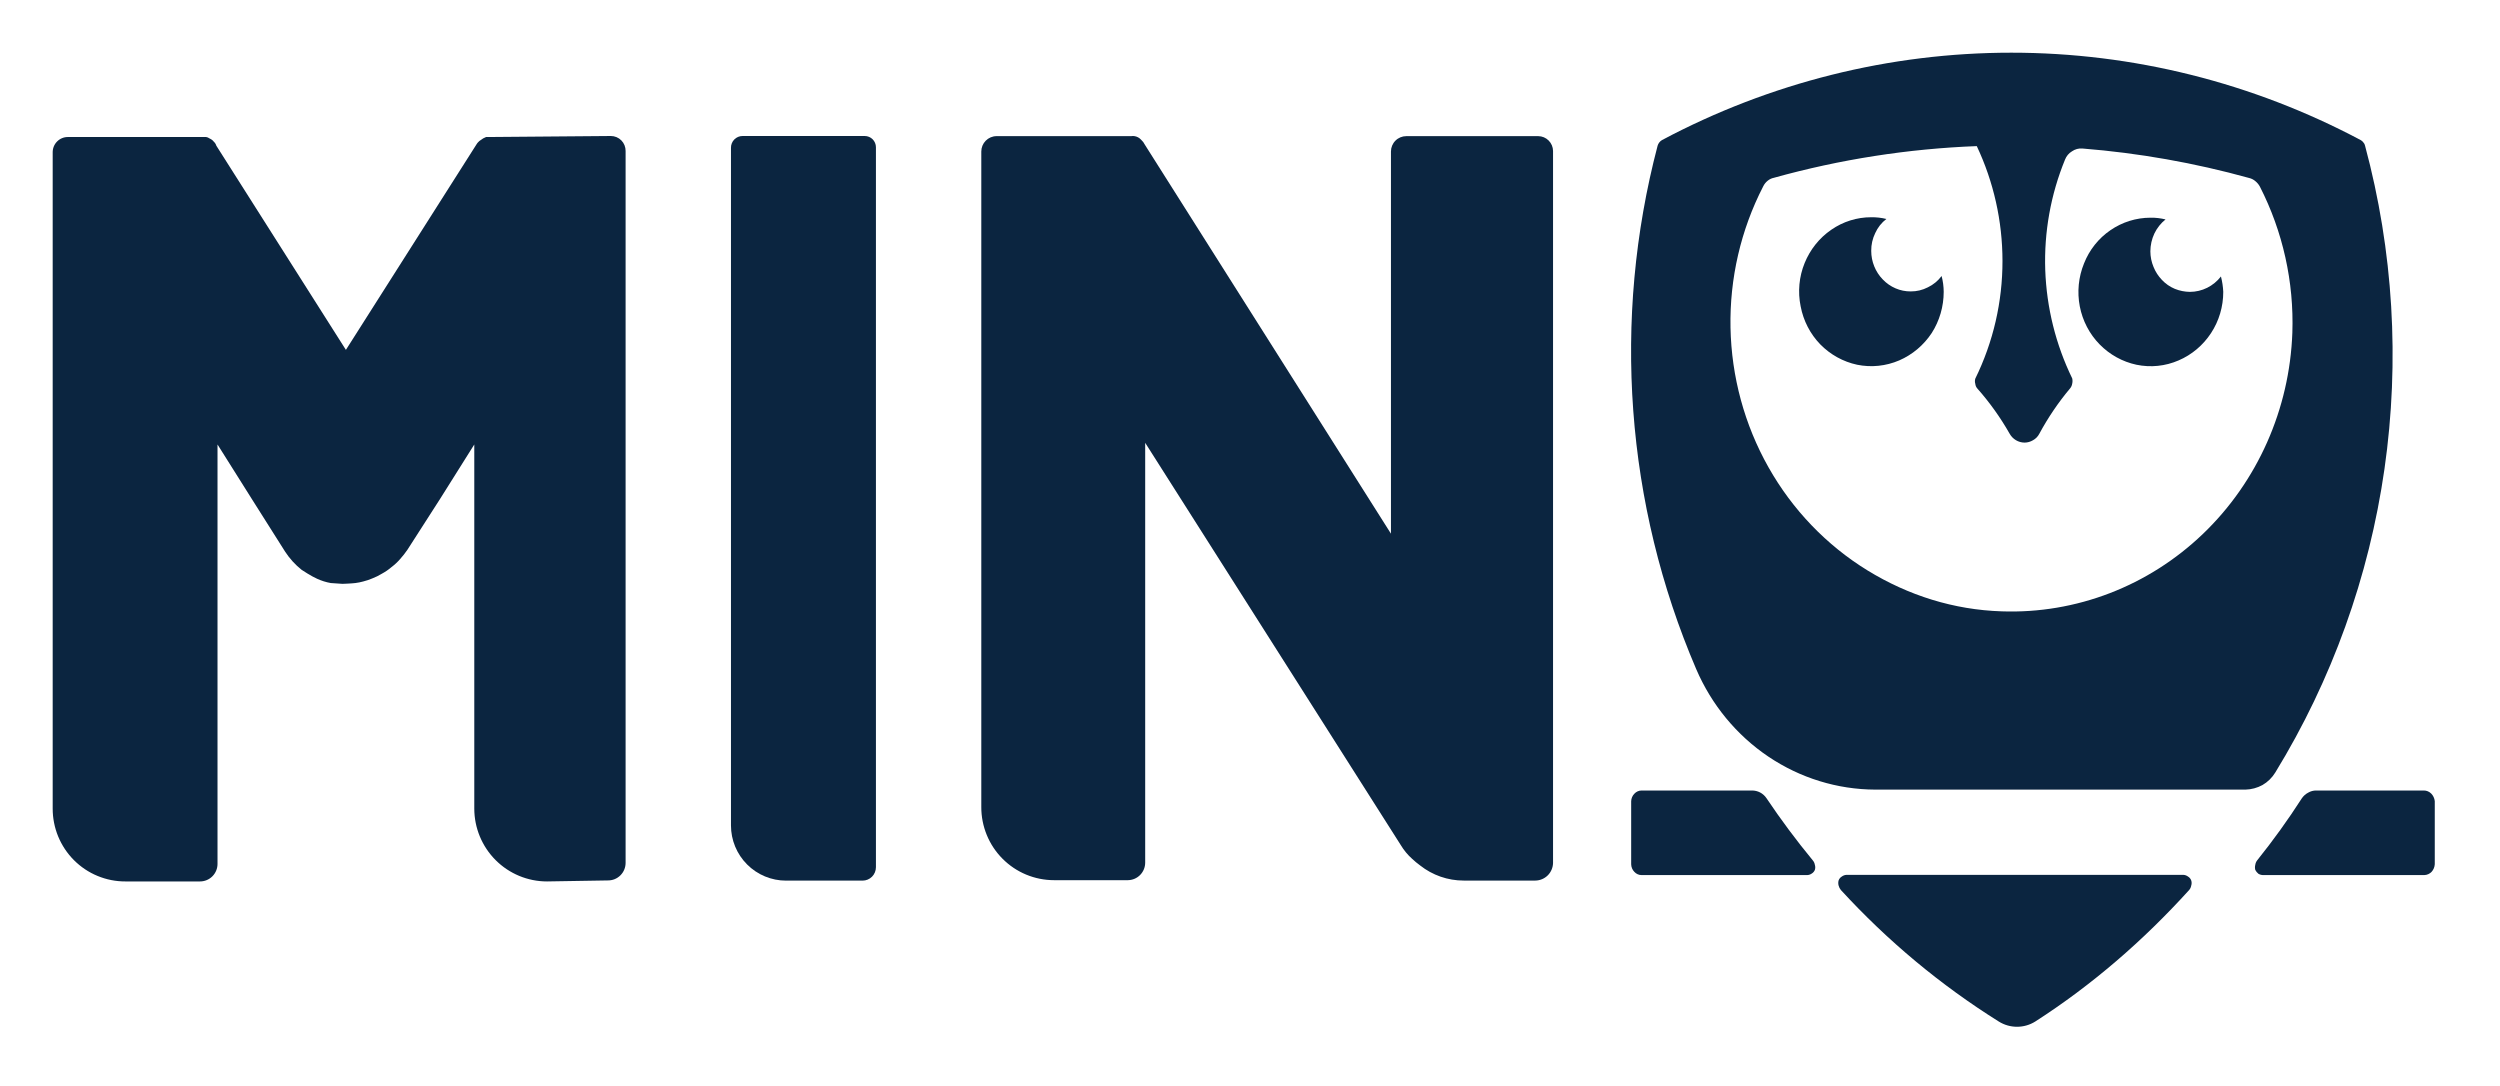
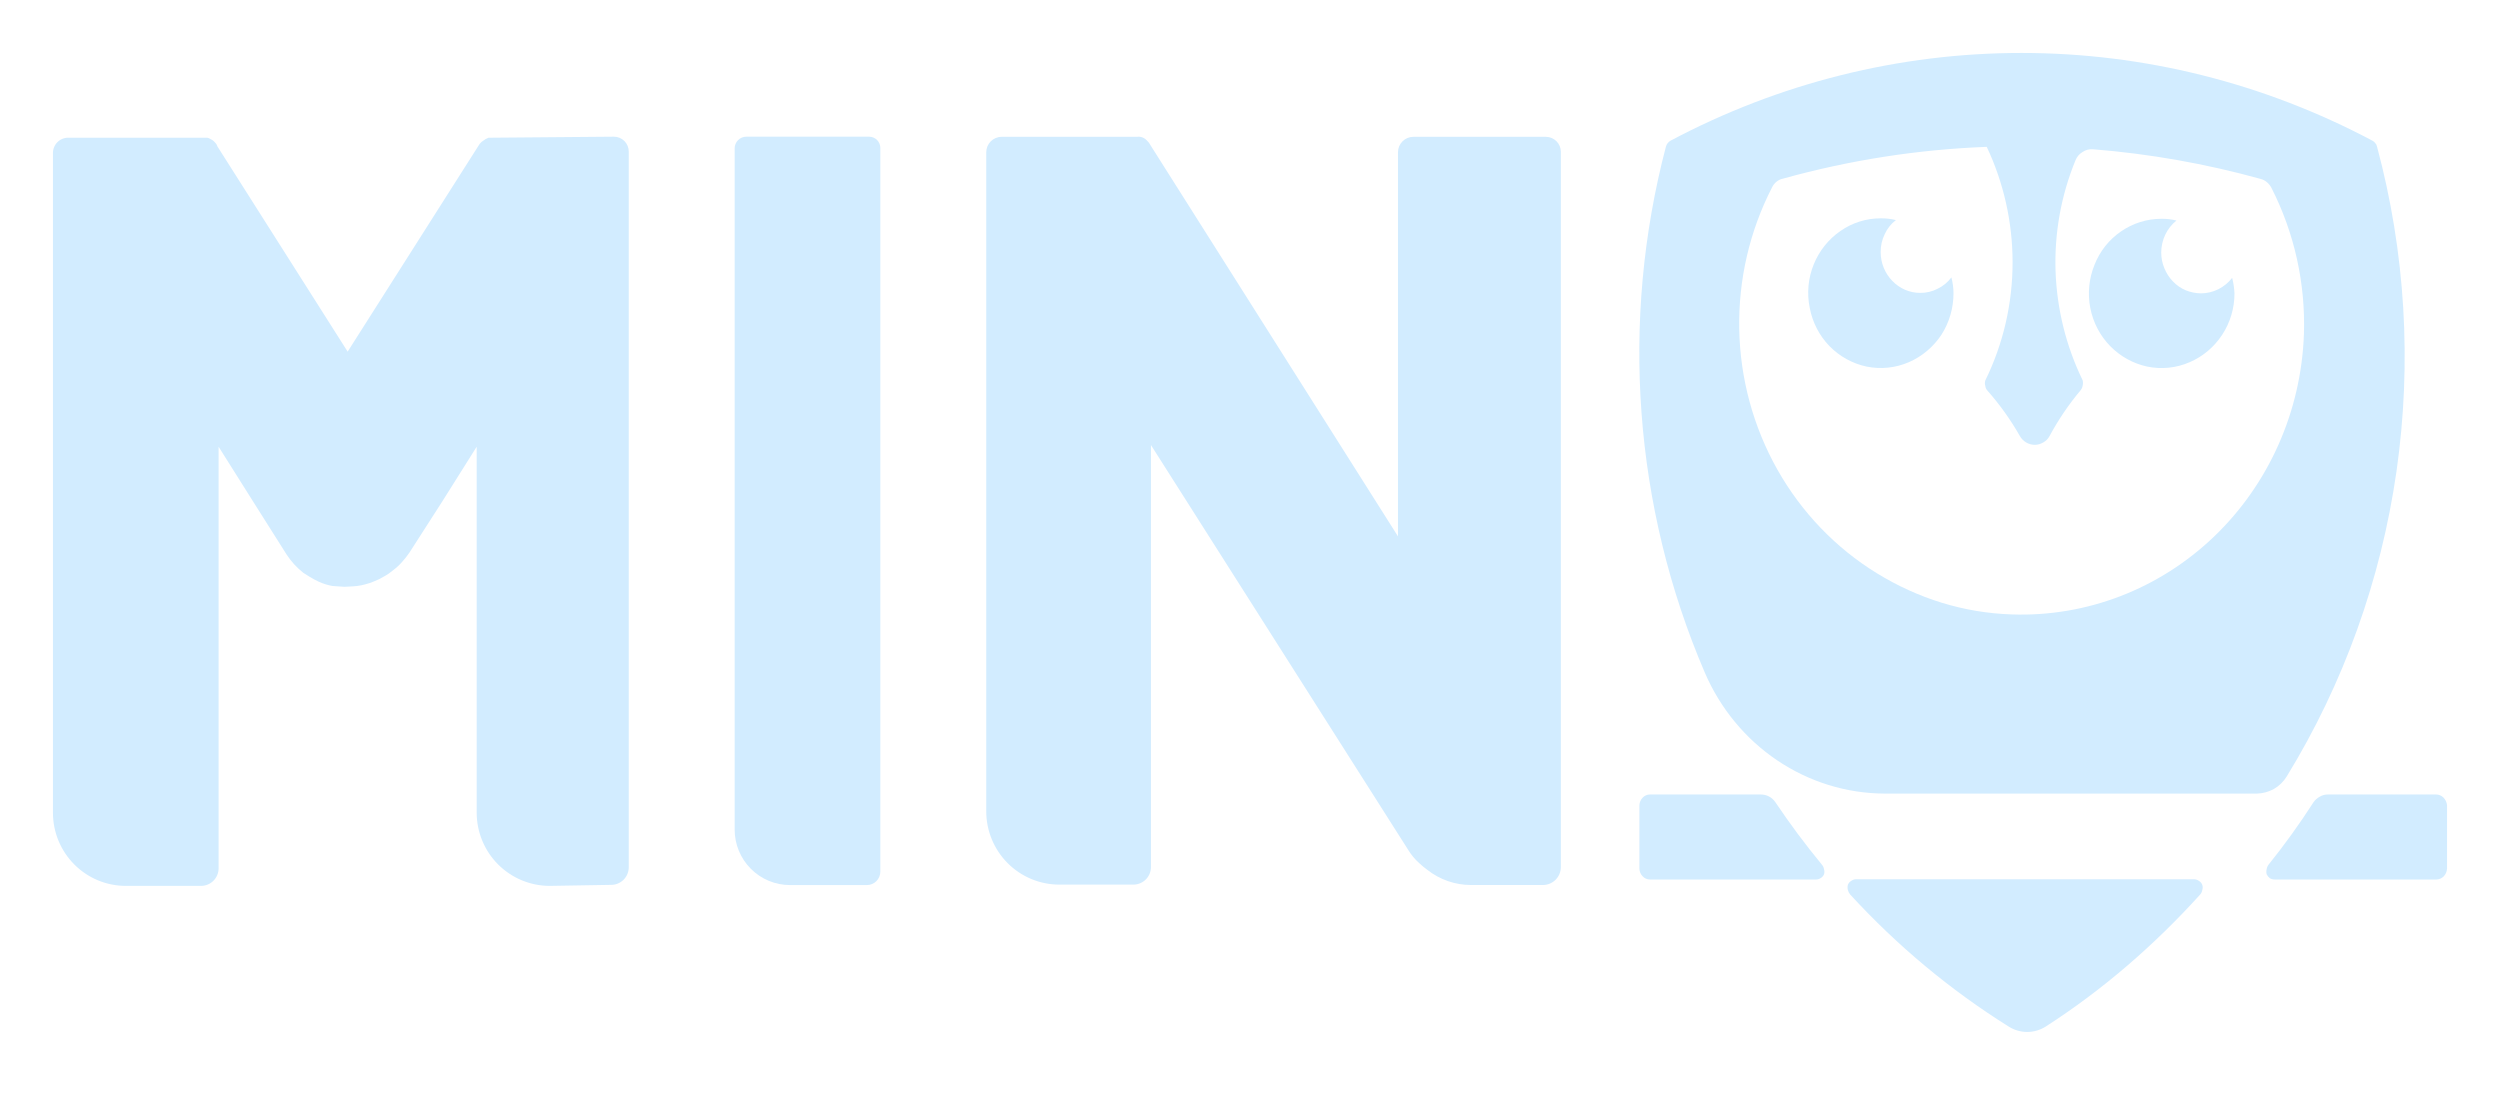
- <svg xmlns="http://www.w3.org/2000/svg" width="175" height="76" viewBox="0 0 175 76" fill="none">
-   <path d="M165.553 10.198C165.537 10.111 165.496 10.031 165.435 9.97C165.385 9.899 165.319 9.841 165.243 9.803C157.684 5.785 149.3 3.688 140.793 3.688C132.286 3.688 123.902 5.785 116.343 9.803C116.269 9.846 116.204 9.902 116.151 9.97C116.098 10.037 116.058 10.115 116.033 10.198C112.835 22.367 113.788 35.298 118.732 46.832C119.806 49.335 121.561 51.465 123.786 52.963C126.01 54.461 128.609 55.263 131.267 55.273H157.191C157.603 55.261 158.007 55.152 158.371 54.954C158.738 54.743 159.047 54.44 159.271 54.074C163.228 47.614 165.832 40.375 166.914 32.819C167.995 25.263 167.532 17.558 165.553 10.198ZM140.115 42.794C136.776 42.686 133.592 41.69 130.723 39.928C127.855 38.165 125.469 35.68 123.792 32.706C122.114 29.732 121.2 26.367 121.135 22.928C121.07 19.49 121.857 16.091 123.421 13.052C123.495 12.898 123.6 12.763 123.731 12.657C123.86 12.55 124.011 12.477 124.174 12.445C128.81 11.154 133.575 10.411 138.375 10.228C139.556 12.731 140.171 15.477 140.174 18.259C140.178 21.123 139.526 23.947 138.271 26.503C138.235 26.622 138.235 26.749 138.271 26.868C138.283 26.993 138.335 27.11 138.419 27.202C139.276 28.17 140.032 29.229 140.675 30.36C140.781 30.549 140.934 30.706 141.118 30.815C141.301 30.924 141.51 30.982 141.722 30.982C141.929 30.981 142.133 30.923 142.312 30.815C142.5 30.712 142.655 30.554 142.754 30.36C143.364 29.229 144.086 28.165 144.907 27.186C144.986 27.091 145.037 26.976 145.055 26.852C145.083 26.733 145.083 26.608 145.055 26.488C143.905 24.126 143.261 21.537 143.167 18.897C143.078 16.248 143.551 13.611 144.553 11.169C144.647 10.926 144.819 10.722 145.04 10.592C145.252 10.444 145.507 10.375 145.763 10.395C149.709 10.709 153.619 11.4 157.442 12.46C157.605 12.498 157.757 12.576 157.884 12.688C158.01 12.792 158.116 12.921 158.194 13.067C159.801 16.212 160.584 19.733 160.465 23.285C160.273 28.648 158.023 33.713 154.208 37.371C150.393 41.028 145.324 42.978 140.115 42.794ZM142.474 71.503C146.456 68.941 150.036 65.838 153.239 62.303C153.317 62.213 153.368 62.102 153.387 61.984C153.424 61.87 153.424 61.748 153.387 61.635C153.347 61.519 153.268 61.422 153.165 61.361C153.071 61.29 152.958 61.248 152.841 61.24H129.246C129.129 61.248 129.017 61.29 128.922 61.361C128.819 61.422 128.741 61.519 128.701 61.635C128.671 61.749 128.671 61.869 128.701 61.984C128.731 62.101 128.786 62.21 128.863 62.303C132.129 65.863 135.844 68.958 139.908 71.503C140.295 71.746 140.738 71.874 141.191 71.874C141.644 71.874 142.088 71.746 142.474 71.503Z" fill="#0B2540" />
-   <path d="M136.059 20.429C136.059 21.455 135.767 22.458 135.219 23.314C134.657 24.164 133.868 24.828 132.948 25.227C132.016 25.628 130.989 25.734 129.998 25.531C129.022 25.322 128.125 24.826 127.418 24.104C126.714 23.378 126.237 22.453 126.046 21.447C125.836 20.429 125.934 19.369 126.326 18.41C126.71 17.465 127.356 16.657 128.184 16.087C129.012 15.511 129.988 15.205 130.986 15.207C131.344 15.202 131.7 15.243 132.048 15.328C131.711 15.584 131.442 15.923 131.266 16.315C131.077 16.701 130.981 17.128 130.986 17.56C130.986 17.933 131.058 18.302 131.197 18.645C131.336 18.989 131.54 19.302 131.797 19.564C132.051 19.83 132.354 20.041 132.689 20.184C133.023 20.328 133.382 20.401 133.744 20.399C134.164 20.404 134.578 20.305 134.953 20.111C135.33 19.931 135.659 19.66 135.912 19.321C136.008 19.682 136.057 20.055 136.059 20.429Z" fill="#0B2540" />
-   <path d="M155.628 20.431C155.63 21.459 155.332 22.464 154.773 23.316C154.215 24.169 153.425 24.834 152.502 25.229C151.571 25.633 150.543 25.738 149.553 25.532C148.576 25.324 147.68 24.828 146.972 24.105C146.263 23.381 145.78 22.454 145.585 21.445C145.391 20.436 145.494 19.391 145.881 18.442C146.254 17.494 146.896 16.685 147.724 16.119C148.553 15.547 149.528 15.241 150.526 15.239C150.883 15.232 151.24 15.273 151.588 15.36C151.258 15.624 150.991 15.962 150.806 16.347C150.623 16.735 150.528 17.161 150.526 17.592C150.527 17.968 150.602 18.34 150.747 18.685C150.884 19.026 151.085 19.335 151.337 19.596C151.591 19.866 151.898 20.078 152.237 20.219C152.575 20.356 152.935 20.428 153.298 20.431C153.715 20.43 154.126 20.332 154.501 20.146C154.876 19.959 155.206 19.688 155.466 19.353C155.557 19.706 155.612 20.067 155.628 20.431Z" fill="#0B2540" />
-   <path d="M170.434 56.079V60.497C170.422 60.695 170.344 60.883 170.212 61.028C170.075 61.17 169.89 61.252 169.696 61.256H158.43C158.311 61.257 158.194 61.225 158.091 61.165C157.998 61.093 157.922 60.999 157.869 60.892C157.84 60.777 157.84 60.657 157.869 60.543C157.885 60.426 157.931 60.316 158.002 60.224C159.118 58.834 160.162 57.385 161.128 55.882C161.243 55.715 161.395 55.58 161.571 55.487C161.741 55.386 161.935 55.334 162.131 55.335H169.667C169.859 55.334 170.044 55.41 170.183 55.548C170.323 55.69 170.412 55.877 170.434 56.079Z" fill="#0B2540" />
-   <path d="M123.649 55.867C124.667 57.385 125.743 58.827 126.893 60.224C126.971 60.313 127.022 60.424 127.041 60.543C127.077 60.656 127.077 60.778 127.041 60.892C126.997 61.001 126.919 61.092 126.82 61.15C126.724 61.217 126.611 61.254 126.495 61.256H114.919C114.822 61.257 114.726 61.238 114.638 61.199C114.549 61.159 114.469 61.101 114.403 61.028C114.265 60.887 114.186 60.697 114.182 60.497V56.094C114.186 55.894 114.265 55.704 114.403 55.563C114.469 55.49 114.549 55.432 114.638 55.393C114.726 55.354 114.822 55.334 114.919 55.335H122.631C122.831 55.334 123.028 55.38 123.207 55.472C123.383 55.565 123.535 55.7 123.649 55.867Z" fill="#0B2540" />
-   <path d="M108.713 10.564V60.412C108.705 60.738 108.572 61.048 108.341 61.277C108.11 61.506 107.799 61.636 107.474 61.64H102.46C101.351 61.641 100.274 61.266 99.404 60.578C99.212 60.437 99.028 60.285 98.854 60.122C98.54 59.843 98.271 59.517 98.055 59.157L80.163 30.997V60.384C80.163 60.708 80.036 61.018 79.809 61.248C79.583 61.478 79.275 61.609 78.952 61.612H73.783C73.113 61.612 72.45 61.48 71.831 61.222C71.213 60.965 70.651 60.588 70.178 60.112C69.704 59.637 69.33 59.072 69.075 58.452C68.82 57.831 68.689 57.165 68.691 56.494V10.606C68.691 10.323 68.802 10.051 69.001 9.85C69.199 9.648 69.468 9.533 69.751 9.53H79.186C79.263 9.516 79.343 9.516 79.42 9.53C79.595 9.558 79.755 9.646 79.874 9.778L80.026 9.943L80.136 10.123L97.367 37.358V10.606C97.367 10.32 97.48 10.047 97.682 9.845C97.883 9.643 98.156 9.53 98.441 9.53H107.68C107.953 9.533 108.213 9.643 108.406 9.837C108.599 10.03 108.709 10.291 108.713 10.564Z" fill="#0B2540" />
-   <path d="M51.98 9.52H60.53C60.738 9.52 60.938 9.603 61.085 9.75C61.232 9.898 61.315 10.098 61.315 10.306V60.706C61.315 60.955 61.216 61.193 61.041 61.369C60.865 61.545 60.627 61.644 60.379 61.644L55.022 61.644C54 61.644 53.02 61.237 52.297 60.512C51.574 59.788 51.168 58.805 51.168 57.781V10.348C51.166 10.239 51.186 10.132 51.226 10.032C51.266 9.931 51.325 9.84 51.401 9.763C51.477 9.686 51.567 9.625 51.666 9.583C51.766 9.541 51.872 9.52 51.98 9.52Z" fill="#0B2540" />
-   <path d="M43.792 60.402C43.792 60.565 43.759 60.725 43.697 60.875C43.635 61.025 43.543 61.161 43.428 61.275C43.313 61.389 43.176 61.48 43.026 61.541C42.876 61.601 42.715 61.632 42.553 61.63L38.293 61.701C36.942 61.701 35.647 61.163 34.692 60.206C33.737 59.249 33.2 57.95 33.2 56.597V31.114L30.806 34.922L28.521 38.481C28.366 38.709 28.196 38.925 28.012 39.13C27.831 39.34 27.628 39.529 27.406 39.696C27.203 39.871 26.981 40.023 26.745 40.151C26.523 40.288 26.288 40.403 26.044 40.496C25.843 40.581 25.636 40.65 25.424 40.703C25.244 40.753 25.06 40.79 24.874 40.813C24.59 40.849 23.973 40.869 23.973 40.869C23.973 40.869 23.973 40.869 23.153 40.813C22.82 40.754 22.497 40.652 22.19 40.51L21.86 40.344L21.529 40.151L21.116 39.889C20.665 39.531 20.275 39.102 19.96 38.619L17.675 35.005L15.226 31.114V60.474C15.226 60.799 15.097 61.111 14.867 61.342C14.637 61.572 14.326 61.701 14.001 61.701H8.781C8.111 61.703 7.448 61.572 6.83 61.316C6.211 61.061 5.649 60.685 5.176 60.21C4.703 59.736 4.328 59.172 4.072 58.552C3.817 57.932 3.687 57.267 3.688 56.597V10.681C3.685 10.538 3.71 10.396 3.762 10.263C3.815 10.13 3.893 10.009 3.994 9.907C4.094 9.805 4.214 9.725 4.346 9.67C4.478 9.616 4.619 9.589 4.762 9.591H14.193H14.427C14.512 9.602 14.593 9.636 14.661 9.688C14.742 9.72 14.817 9.767 14.882 9.826L15.047 10.005C15.09 10.063 15.122 10.129 15.143 10.198L24.213 24.491L33.366 10.088C33.399 10.031 33.441 9.98 33.489 9.936C33.533 9.887 33.584 9.845 33.641 9.812C33.757 9.718 33.887 9.643 34.026 9.591H34.26L42.759 9.52C42.896 9.52 43.031 9.547 43.157 9.6C43.284 9.653 43.398 9.73 43.494 9.828C43.59 9.925 43.666 10.041 43.717 10.168C43.768 10.295 43.793 10.431 43.792 10.568V60.402Z" fill="#0B2540" />
+ <svg xmlns="http://www.w3.org/2000/svg" width="242" height="106" viewBox="0 0 242 106" fill="none">
+   <path d="M230.09 14.173C230.069 14.053 230.012 13.942 229.926 13.857C229.858 13.758 229.766 13.678 229.66 13.624C219.154 8.04 207.502 5.126 195.679 5.126C183.855 5.126 172.203 8.04 161.697 13.624C161.595 13.684 161.505 13.762 161.431 13.857C161.357 13.95 161.301 14.057 161.267 14.173C156.822 31.087 158.146 49.058 165.018 65.089C166.51 68.568 168.95 71.527 172.042 73.609C175.133 75.691 178.744 76.806 182.439 76.82H218.469C219.042 76.804 219.603 76.652 220.109 76.377C220.619 76.084 221.049 75.663 221.359 75.154C226.86 66.176 230.478 56.114 231.982 45.613C233.485 35.112 232.841 24.403 230.09 14.173ZM194.736 59.476C190.095 59.326 185.671 57.942 181.684 55.492C177.697 53.043 174.381 49.589 172.05 45.456C169.718 41.322 168.448 36.645 168.358 31.866C168.268 27.087 169.361 22.363 171.535 18.14C171.637 17.926 171.784 17.738 171.965 17.591C172.144 17.443 172.355 17.341 172.58 17.296C179.025 15.503 185.646 14.469 192.317 14.215C193.959 17.694 194.814 21.51 194.818 25.377C194.823 29.358 193.918 33.283 192.174 36.835C192.124 37 192.124 37.177 192.174 37.341C192.19 37.515 192.262 37.679 192.379 37.806C193.57 39.152 194.621 40.623 195.515 42.194C195.662 42.458 195.874 42.676 196.13 42.828C196.385 42.98 196.675 43.06 196.97 43.06C197.258 43.058 197.541 42.978 197.79 42.828C198.052 42.685 198.266 42.464 198.405 42.194C199.253 40.623 200.255 39.145 201.397 37.785C201.506 37.653 201.577 37.492 201.602 37.32C201.641 37.154 201.641 36.98 201.602 36.814C200.004 33.531 199.109 29.933 198.978 26.264C198.854 22.582 199.512 18.917 200.905 15.524C201.035 15.185 201.274 14.902 201.581 14.722C201.876 14.516 202.23 14.419 202.586 14.447C208.071 14.884 213.505 15.845 218.818 17.317C219.044 17.37 219.255 17.479 219.433 17.634C219.608 17.779 219.754 17.958 219.863 18.161C222.097 22.532 223.184 27.426 223.019 32.362C222.752 39.816 219.625 46.856 214.323 51.939C209.02 57.022 201.976 59.732 194.736 59.476ZM198.015 99.377C203.55 95.817 208.525 91.504 212.977 86.59C213.085 86.466 213.156 86.312 213.182 86.147C213.233 85.99 213.233 85.819 213.182 85.662C213.126 85.501 213.017 85.367 212.874 85.282C212.743 85.183 212.586 85.124 212.423 85.113H179.631C179.468 85.124 179.312 85.183 179.18 85.282C179.037 85.367 178.928 85.501 178.872 85.662C178.832 85.821 178.832 85.988 178.872 86.147C178.914 86.31 178.991 86.462 179.098 86.59C183.637 91.539 188.8 95.84 194.449 99.377C194.986 99.714 195.603 99.893 196.232 99.893C196.861 99.893 197.478 99.714 198.015 99.377Z" fill="#D2ECFF" />
+   <path d="M189.099 28.393C189.099 29.819 188.693 31.213 187.931 32.403C187.15 33.584 186.054 34.507 184.775 35.061C183.48 35.619 182.052 35.766 180.676 35.483C179.319 35.194 178.073 34.505 177.089 33.5C176.112 32.491 175.448 31.206 175.183 29.807C174.892 28.392 175.027 26.92 175.572 25.587C176.106 24.273 177.004 23.15 178.155 22.359C179.304 21.558 180.661 21.132 182.049 21.135C182.546 21.128 183.041 21.185 183.525 21.304C183.056 21.659 182.682 22.131 182.438 22.675C182.175 23.211 182.042 23.805 182.049 24.405C182.049 24.923 182.149 25.436 182.342 25.914C182.536 26.392 182.819 26.826 183.176 27.191C183.529 27.56 183.95 27.853 184.415 28.053C184.879 28.252 185.378 28.354 185.881 28.351C186.465 28.359 187.041 28.221 187.562 27.95C188.086 27.701 188.543 27.324 188.894 26.853C189.028 27.355 189.097 27.873 189.099 28.393Z" fill="#D2ECFF" />
+   <path d="M216.297 28.396C216.3 29.825 215.886 31.221 215.108 32.405C214.333 33.591 213.235 34.516 211.952 35.064C210.658 35.625 209.23 35.772 207.853 35.486C206.496 35.196 205.25 34.507 204.266 33.502C203.281 32.495 202.61 31.208 202.339 29.806C202.069 28.403 202.212 26.95 202.75 25.632C203.268 24.314 204.161 23.189 205.312 22.403C206.463 21.608 207.819 21.182 209.206 21.18C209.703 21.171 210.199 21.227 210.681 21.348C210.224 21.715 209.852 22.184 209.595 22.72C209.341 23.259 209.208 23.851 209.206 24.45C209.207 24.973 209.311 25.49 209.513 25.969C209.704 26.442 209.982 26.872 210.333 27.235C210.686 27.611 211.112 27.905 211.583 28.101C212.053 28.292 212.554 28.392 213.059 28.396C213.638 28.394 214.209 28.258 214.731 27.999C215.252 27.74 215.71 27.363 216.072 26.898C216.199 27.387 216.274 27.89 216.297 28.396Z" fill="#D2ECFF" />
+   <path d="M236.874 77.941V84.081C236.858 84.356 236.75 84.618 236.567 84.819C236.376 85.016 236.119 85.129 235.849 85.136H220.191C220.026 85.137 219.863 85.093 219.719 85.009C219.59 84.908 219.485 84.778 219.412 84.629C219.371 84.47 219.371 84.303 219.412 84.144C219.434 83.982 219.497 83.829 219.596 83.701C221.147 81.77 222.598 79.755 223.941 77.666C224.1 77.435 224.311 77.246 224.556 77.118C224.793 76.977 225.062 76.904 225.335 76.906H235.808C236.076 76.905 236.333 77.011 236.526 77.202C236.721 77.4 236.844 77.66 236.874 77.941Z" fill="#D2ECFF" />
+   <path d="M171.851 77.645C173.266 79.755 174.762 81.76 176.36 83.701C176.469 83.825 176.54 83.979 176.565 84.144C176.615 84.302 176.615 84.472 176.565 84.629C176.504 84.781 176.396 84.907 176.258 84.988C176.124 85.081 175.968 85.132 175.807 85.136H159.718C159.584 85.138 159.45 85.11 159.327 85.056C159.203 85.001 159.092 84.921 159.001 84.819C158.81 84.623 158.699 84.359 158.693 84.081V77.962C158.699 77.684 158.81 77.419 159.001 77.223C159.092 77.122 159.203 77.041 159.327 76.987C159.45 76.932 159.584 76.905 159.718 76.907H170.437C170.714 76.904 170.988 76.969 171.236 77.097C171.482 77.225 171.693 77.414 171.851 77.645Z" fill="#D2ECFF" />
+   <path d="M151.092 14.683V83.963C151.082 84.415 150.897 84.847 150.576 85.165C150.255 85.484 149.822 85.664 149.371 85.669H142.402C140.861 85.67 139.365 85.15 138.155 84.193C137.888 83.997 137.632 83.786 137.39 83.56C136.954 83.171 136.58 82.719 136.281 82.218L111.413 43.081V83.924C111.413 84.374 111.237 84.805 110.922 85.124C110.606 85.444 110.178 85.626 109.73 85.631H102.546C101.615 85.631 100.694 85.447 99.834 85.089C98.974 84.731 98.193 84.207 97.535 83.546C96.878 82.885 96.357 82.101 96.002 81.238C95.648 80.375 95.466 79.45 95.469 78.517V14.74C95.469 14.347 95.623 13.969 95.899 13.689C96.175 13.409 96.549 13.249 96.942 13.245H110.055C110.163 13.226 110.273 13.226 110.381 13.245C110.624 13.285 110.846 13.406 111.012 13.59L111.222 13.82L111.375 14.069L135.324 51.921V14.74C135.324 14.344 135.481 13.963 135.761 13.683C136.041 13.402 136.421 13.245 136.816 13.245H149.658C150.037 13.249 150.399 13.403 150.667 13.671C150.935 13.94 151.087 14.303 151.092 14.683Z" fill="#D2ECFF" />
+   <path d="M72.244 13.231H84.127C84.416 13.231 84.694 13.346 84.898 13.551C85.103 13.756 85.217 14.034 85.217 14.324V84.371C85.217 84.716 85.08 85.048 84.836 85.293C84.593 85.537 84.262 85.675 83.917 85.675L76.471 85.674C75.051 85.674 73.688 85.109 72.684 84.102C71.679 83.095 71.115 81.73 71.115 80.305V14.381C71.112 14.231 71.14 14.082 71.195 13.943C71.251 13.803 71.334 13.676 71.439 13.569C71.544 13.462 71.669 13.377 71.807 13.319C71.945 13.261 72.094 13.231 72.244 13.231Z" fill="#D2ECFF" />
+   <path d="M60.863 83.949C60.863 84.174 60.818 84.398 60.732 84.606C60.645 84.815 60.518 85.004 60.358 85.162C60.197 85.321 60.008 85.446 59.799 85.531C59.59 85.616 59.367 85.658 59.141 85.655L53.221 85.754C51.344 85.754 49.543 85.007 48.216 83.677C46.889 82.346 46.143 80.541 46.143 78.66V43.243L42.815 48.535L39.639 53.483C39.424 53.798 39.187 54.1 38.932 54.384C38.68 54.675 38.398 54.939 38.09 55.17C37.807 55.413 37.5 55.626 37.172 55.803C36.862 55.993 36.536 56.154 36.196 56.282C35.917 56.401 35.63 56.497 35.335 56.57C35.084 56.639 34.829 56.691 34.57 56.723C34.175 56.773 33.318 56.801 33.318 56.801C33.318 56.801 33.318 56.801 32.179 56.723C31.717 56.641 31.267 56.499 30.84 56.301L30.381 56.071L29.922 55.803L29.348 55.439C28.721 54.941 28.179 54.345 27.741 53.675L24.566 48.651L21.161 43.243V84.048C21.161 84.501 20.982 84.935 20.663 85.255C20.343 85.575 19.91 85.754 19.459 85.754H12.204C11.274 85.757 10.352 85.575 9.492 85.22C8.633 84.864 7.851 84.341 7.194 83.682C6.536 83.023 6.015 82.24 5.66 81.378C5.305 80.516 5.124 79.592 5.126 78.66V14.845C5.121 14.646 5.156 14.448 5.229 14.264C5.302 14.079 5.411 13.91 5.551 13.769C5.69 13.627 5.856 13.516 6.04 13.44C6.223 13.365 6.42 13.327 6.618 13.33H19.727H20.052C20.17 13.346 20.282 13.392 20.377 13.464C20.489 13.51 20.593 13.575 20.683 13.656L20.913 13.905C20.972 13.986 21.017 14.077 21.046 14.174L33.652 34.039L46.373 14.02C46.419 13.942 46.477 13.871 46.545 13.809C46.606 13.742 46.677 13.684 46.755 13.637C46.916 13.506 47.097 13.402 47.291 13.33H47.616L59.428 13.231C59.618 13.231 59.806 13.269 59.982 13.342C60.157 13.415 60.316 13.523 60.45 13.659C60.583 13.794 60.688 13.955 60.759 14.132C60.83 14.309 60.865 14.498 60.863 14.688V83.949Z" fill="#D2ECFF" />
</svg>
